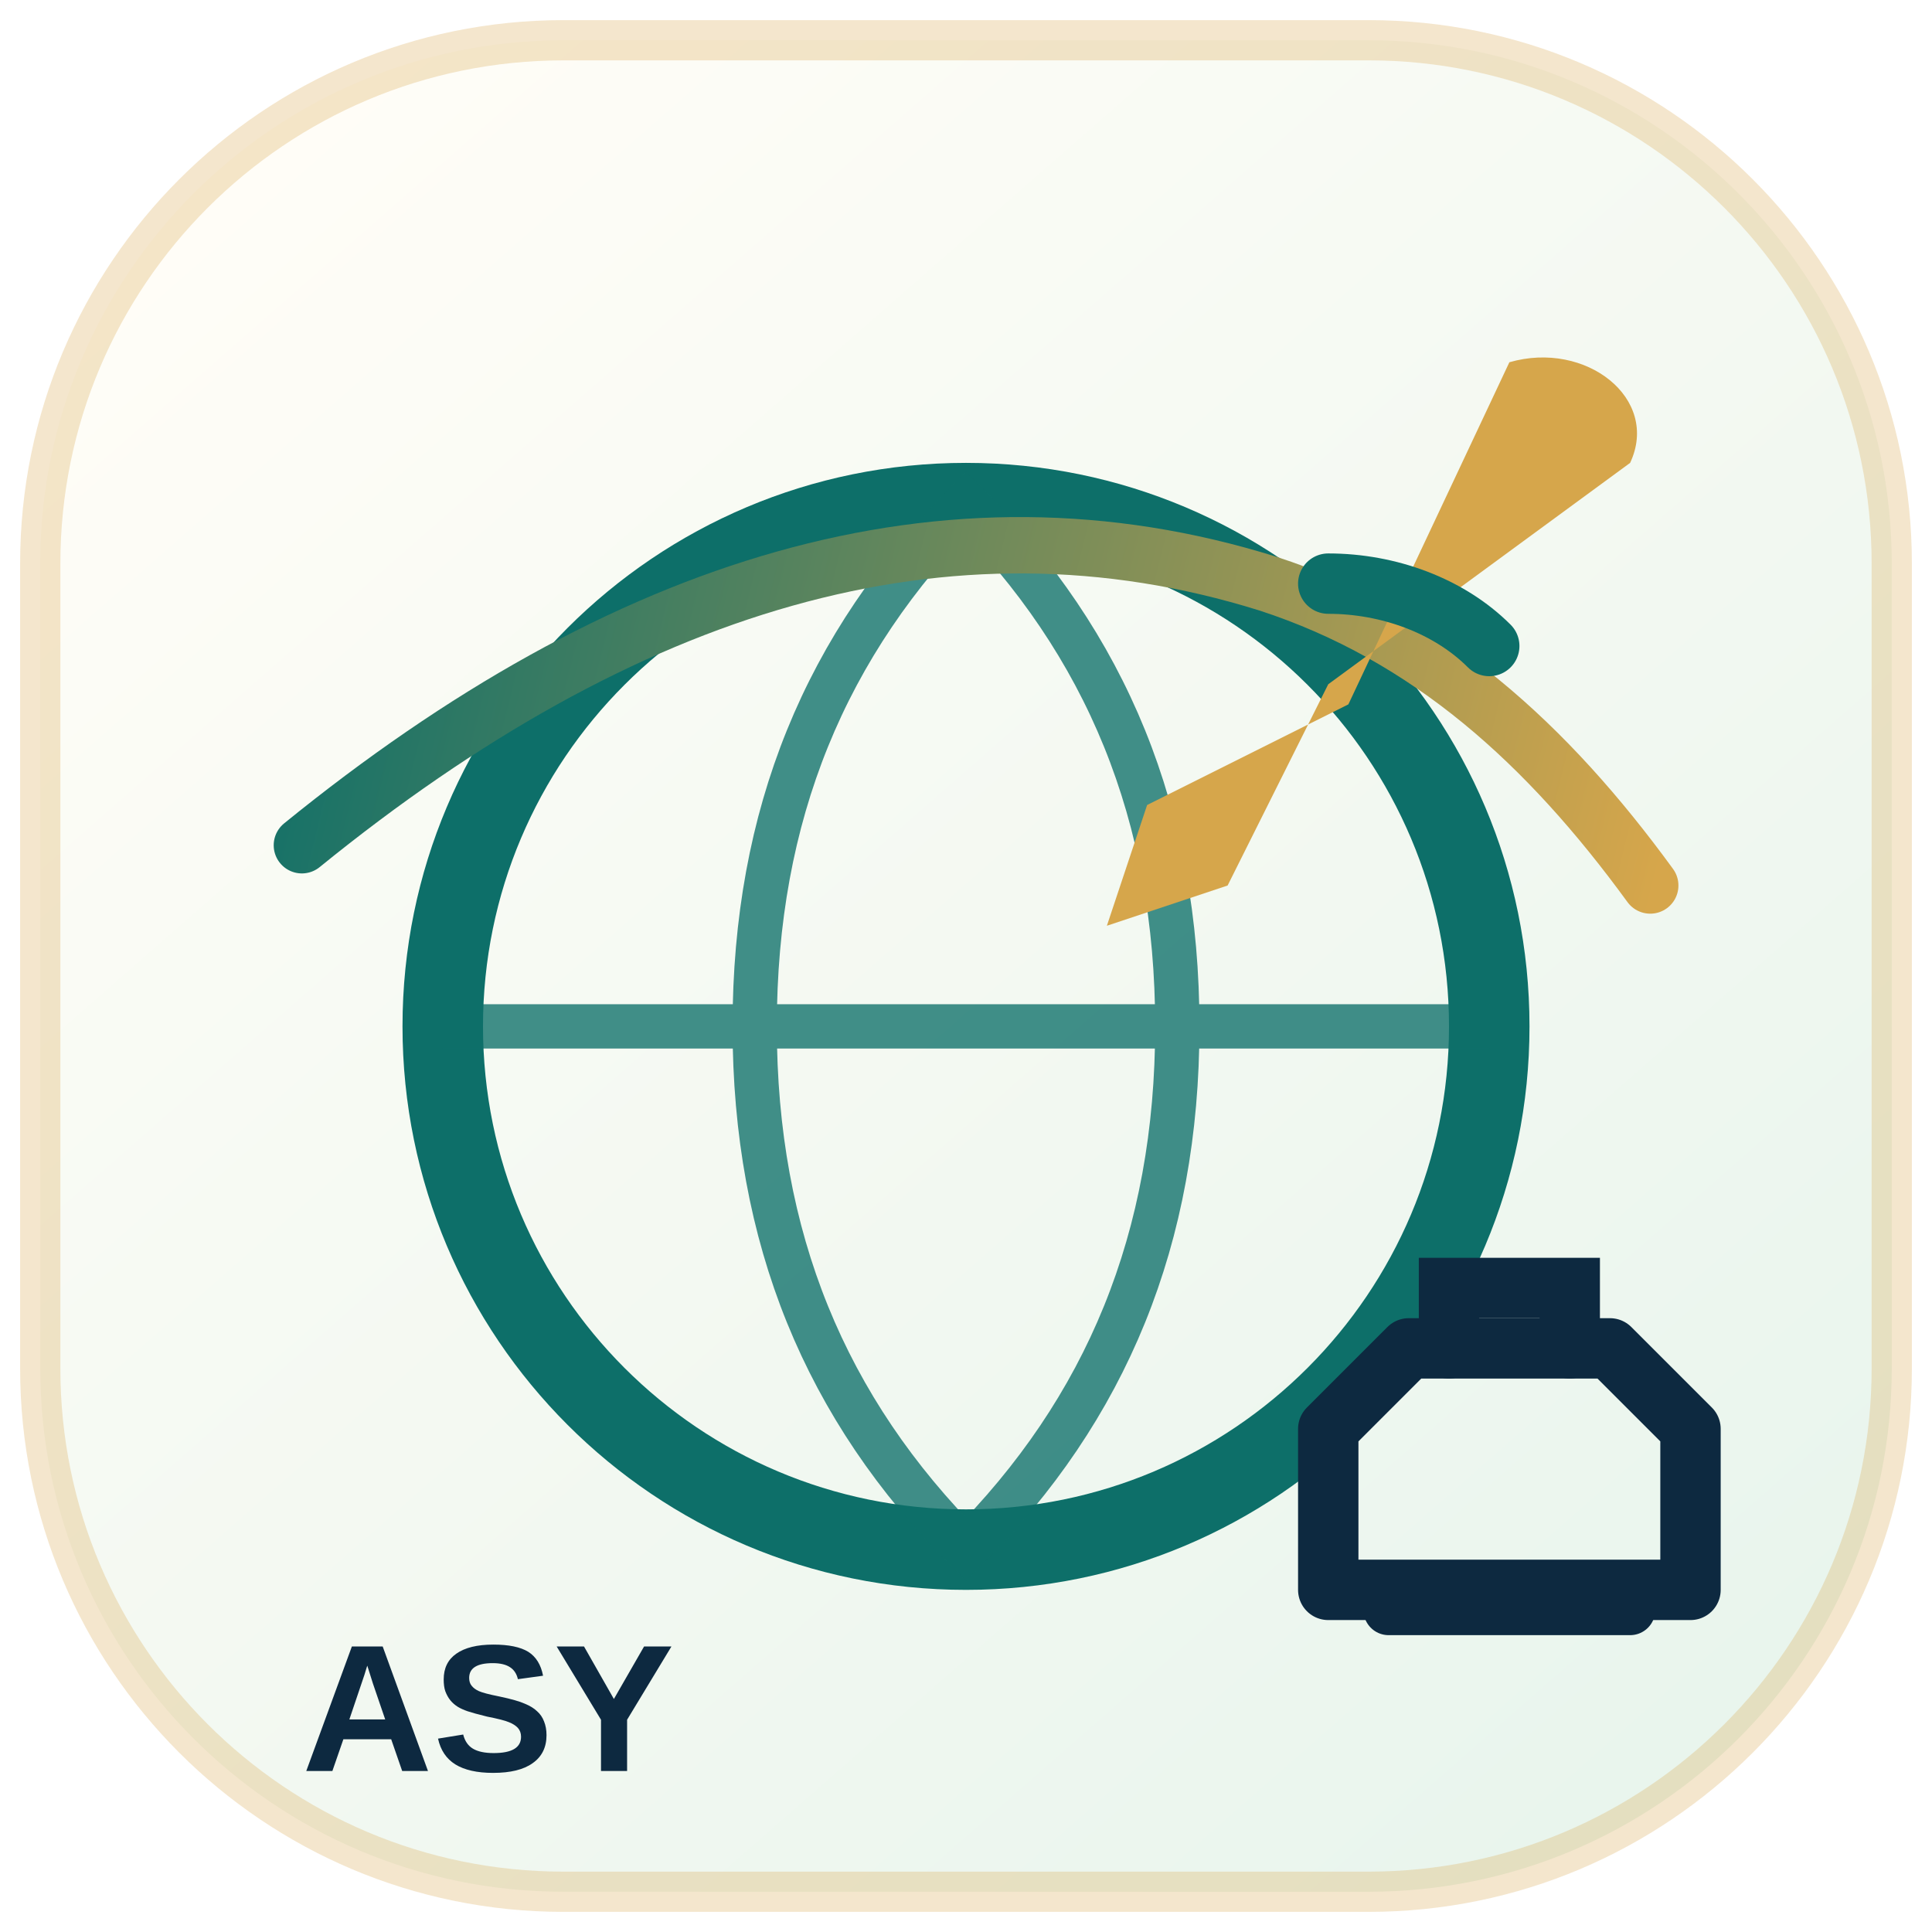
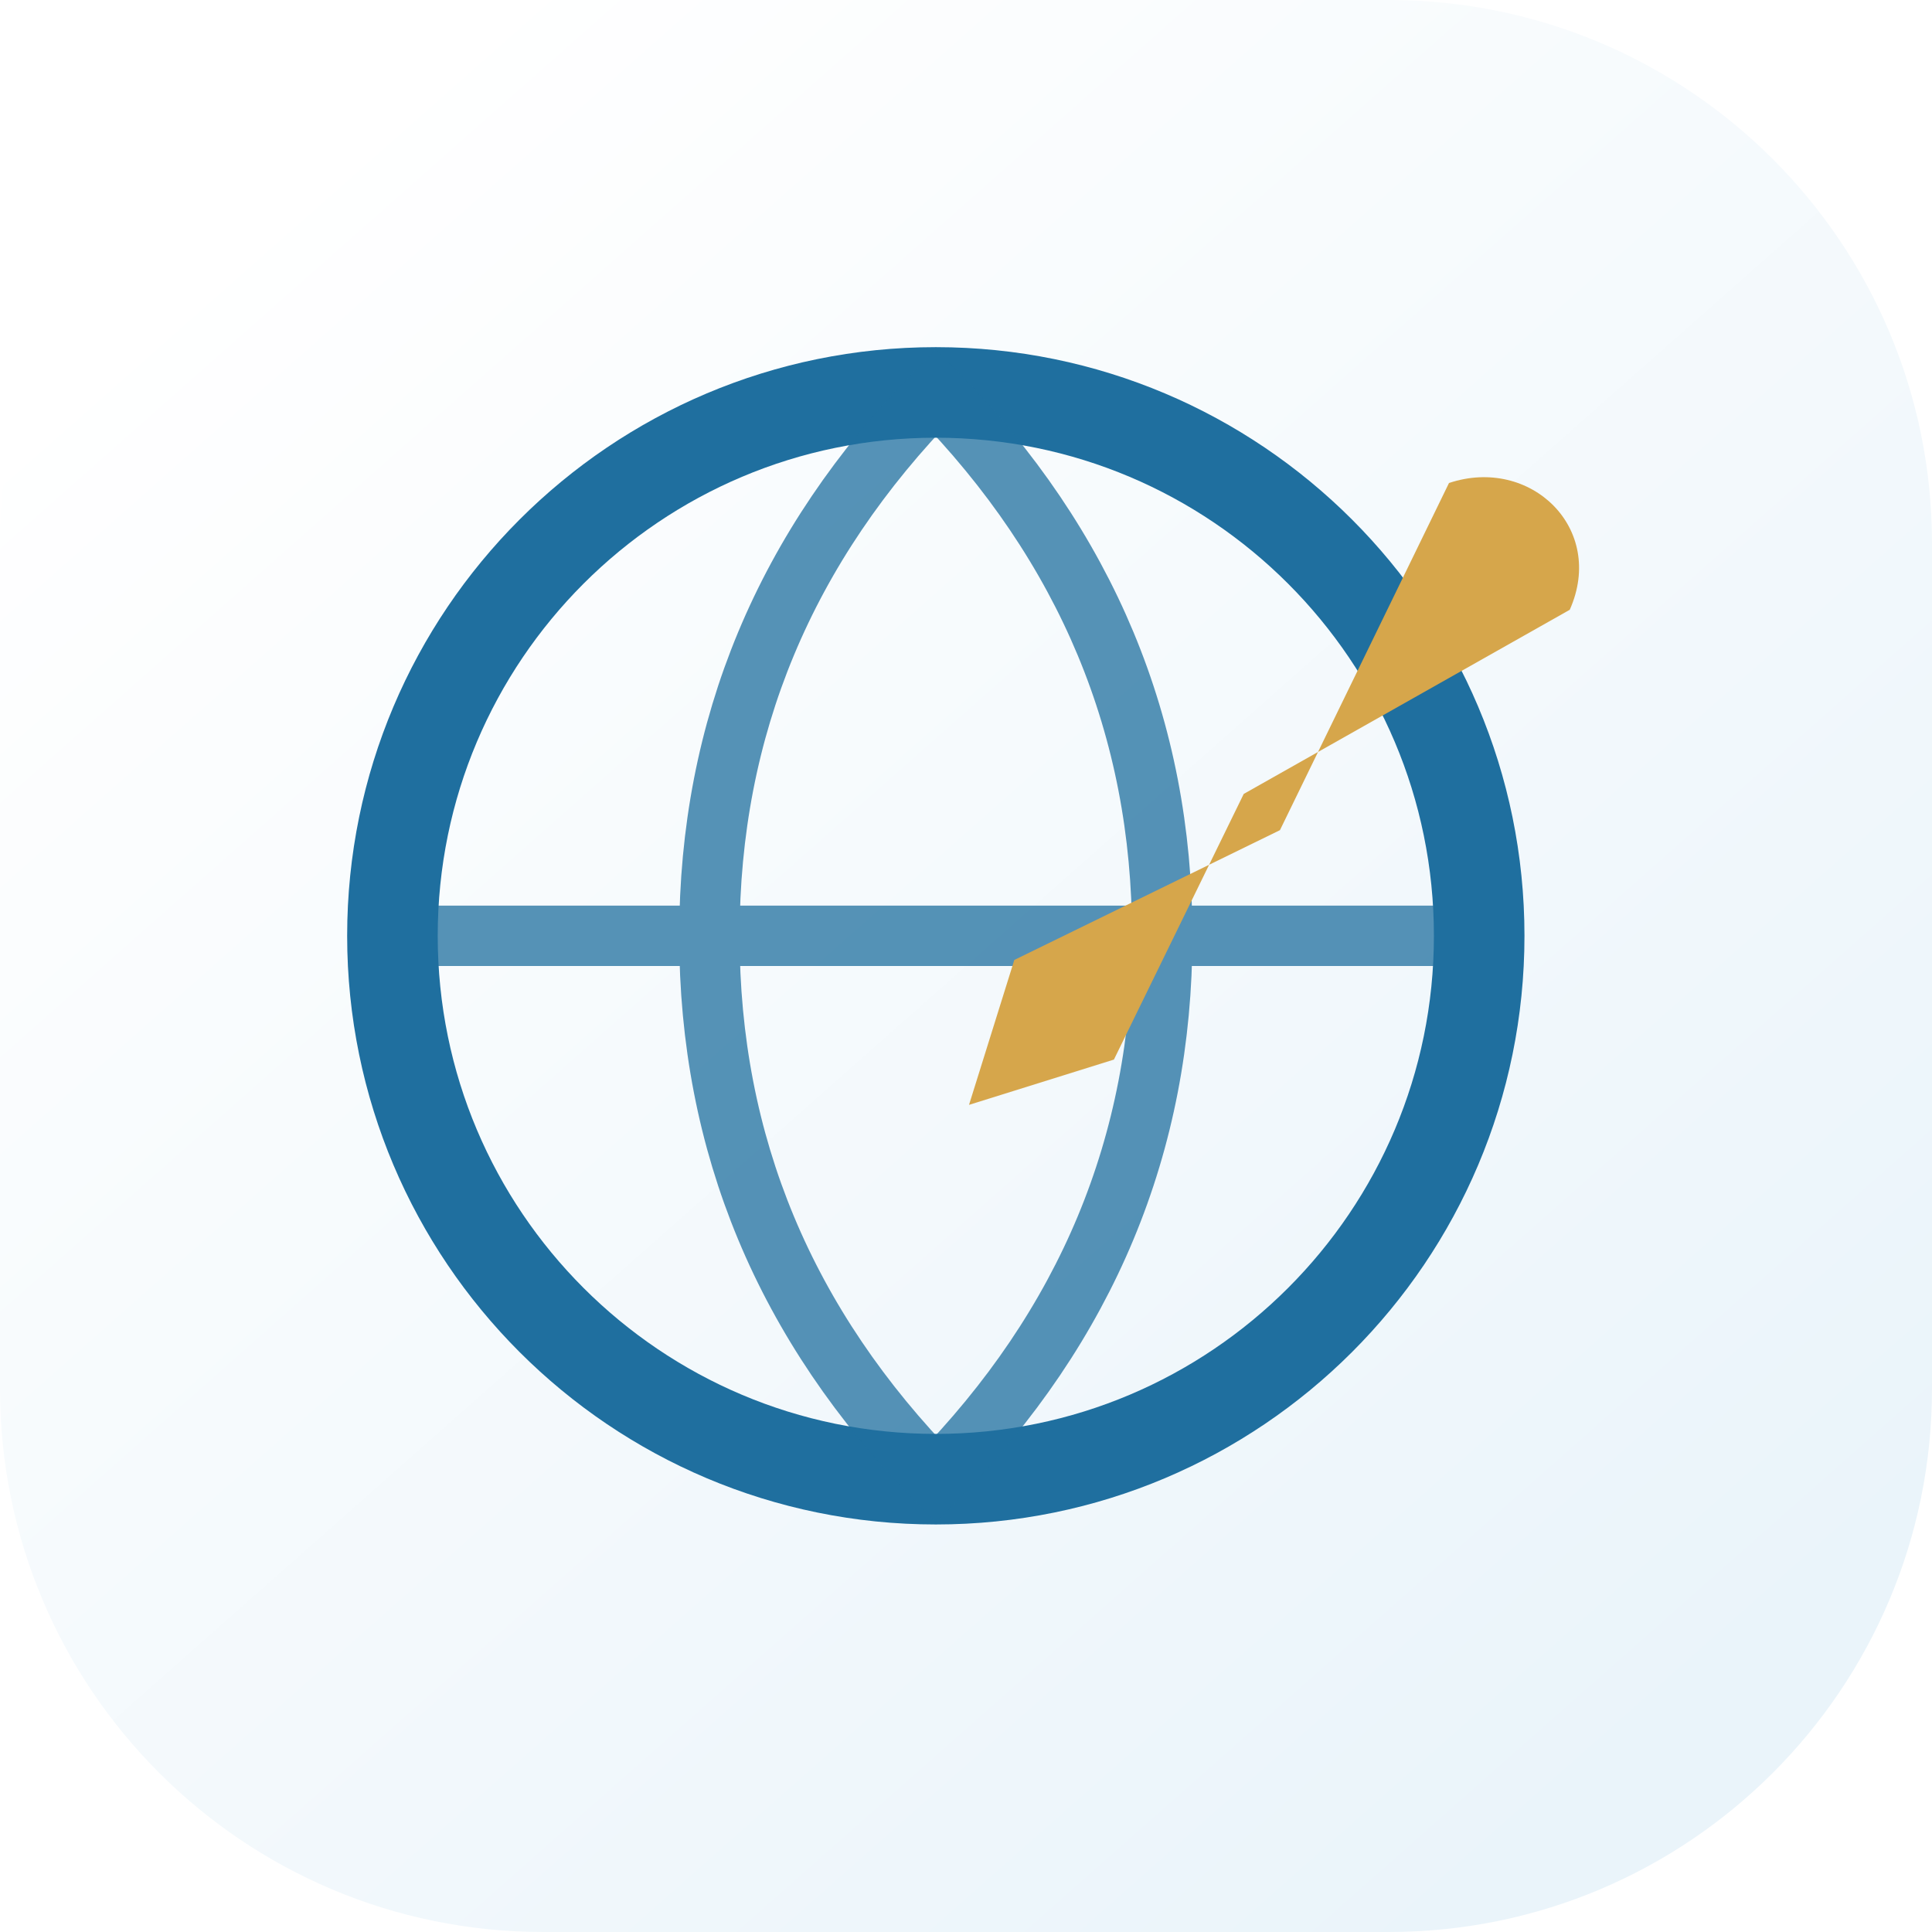
- <svg xmlns="http://www.w3.org/2000/svg" viewBox="0 0 96 96" fill="none">
+ <svg xmlns="http://www.w3.org/2000/svg" viewBox="0 0 64 64" fill="none">
  <defs>
-     <linearGradient id="bg" x1="12" y1="8" x2="82" y2="88" gradientUnits="userSpaceOnUse">
-       <stop stop-color="#FFFDF7" />
-       <stop offset="1" stop-color="#E9F5ED" />
-     </linearGradient>
-     <linearGradient id="route" x1="13" y1="28" x2="82" y2="45" gradientUnits="userSpaceOnUse">
-       <stop stop-color="#0D6F69" />
-       <stop offset="1" stop-color="#D6A64B" />
+     <linearGradient id="g" x1="9" y1="6" x2="55" y2="58" gradientUnits="userSpaceOnUse">
+       <stop stop-color="#ffffff" />
+       <stop offset="1" stop-color="#eaf4fa" />
    </linearGradient>
  </defs>
-   <rect x="2" y="2" width="92" height="92" rx="26" fill="url(#bg)" stroke="#D6A64B" stroke-opacity=".28" stroke-width="2" />
-   <circle cx="48" cy="51" r="26" stroke="#0D6F69" stroke-width="4" />
-   <path d="M22 51h52M48 25c7 7 10.5 15.5 10.5 26S55 70 48 77c-7-7-10.5-15.5-10.5-26S41 32 48 25Z" stroke="#0D6F69" stroke-width="2.2" opacity=".78" />
-   <path d="M15 42c16-13 32-18 48-13 8 2.6 13.9 8 19 15" stroke="url(#route)" stroke-width="2.8" stroke-linecap="round" />
-   <path d="m75 18-8 17-10 5-2 6 6-2 5-10L81 23c1.5-3.2-2.2-6.1-6-5Z" fill="#D6A64B" />
-   <path d="M66 29c3 0 6 1.1 8 3.1" stroke="#0D6F69" stroke-width="3" stroke-linecap="round" />
-   <path d="M70 67h10l4 4v8H66v-8l4-4Z" stroke="#0D2940" stroke-width="3" stroke-linejoin="round" />
-   <path d="M72 67v-3h6v3" stroke="#0D2940" stroke-width="3" stroke-linecap="round" />
-   <path d="M69 80h12" stroke="#0D2940" stroke-width="2.5" stroke-linecap="round" />
-   <text x="15" y="88" font-family="Arial, sans-serif" font-size="9" font-weight="800" fill="#0D2940">ASY</text>
+   <rect width="64" height="64" rx="18" fill="url(#g)" />
+   <circle cx="31" cy="31" r="18" stroke="#1f6f9f" stroke-width="3" />
+   <path d="M13 31h36M31 13c5 5.1 7.5 11.1 7.5 18S36 43.9 31 49c-5-5.1-7.5-11.1-7.5-18S26 18.1 31 13Z" stroke="#1f6f9f" stroke-width="2" opacity=".75" />
+   <path d="m48 16-5.6 11.5-8.8 4.3-1.5 4.8 4.8-1.5 4.3-8.8L52 20.2c1.2-2.7-1.3-5.1-4-4.2Z" fill="#d6a64b" />
</svg>
